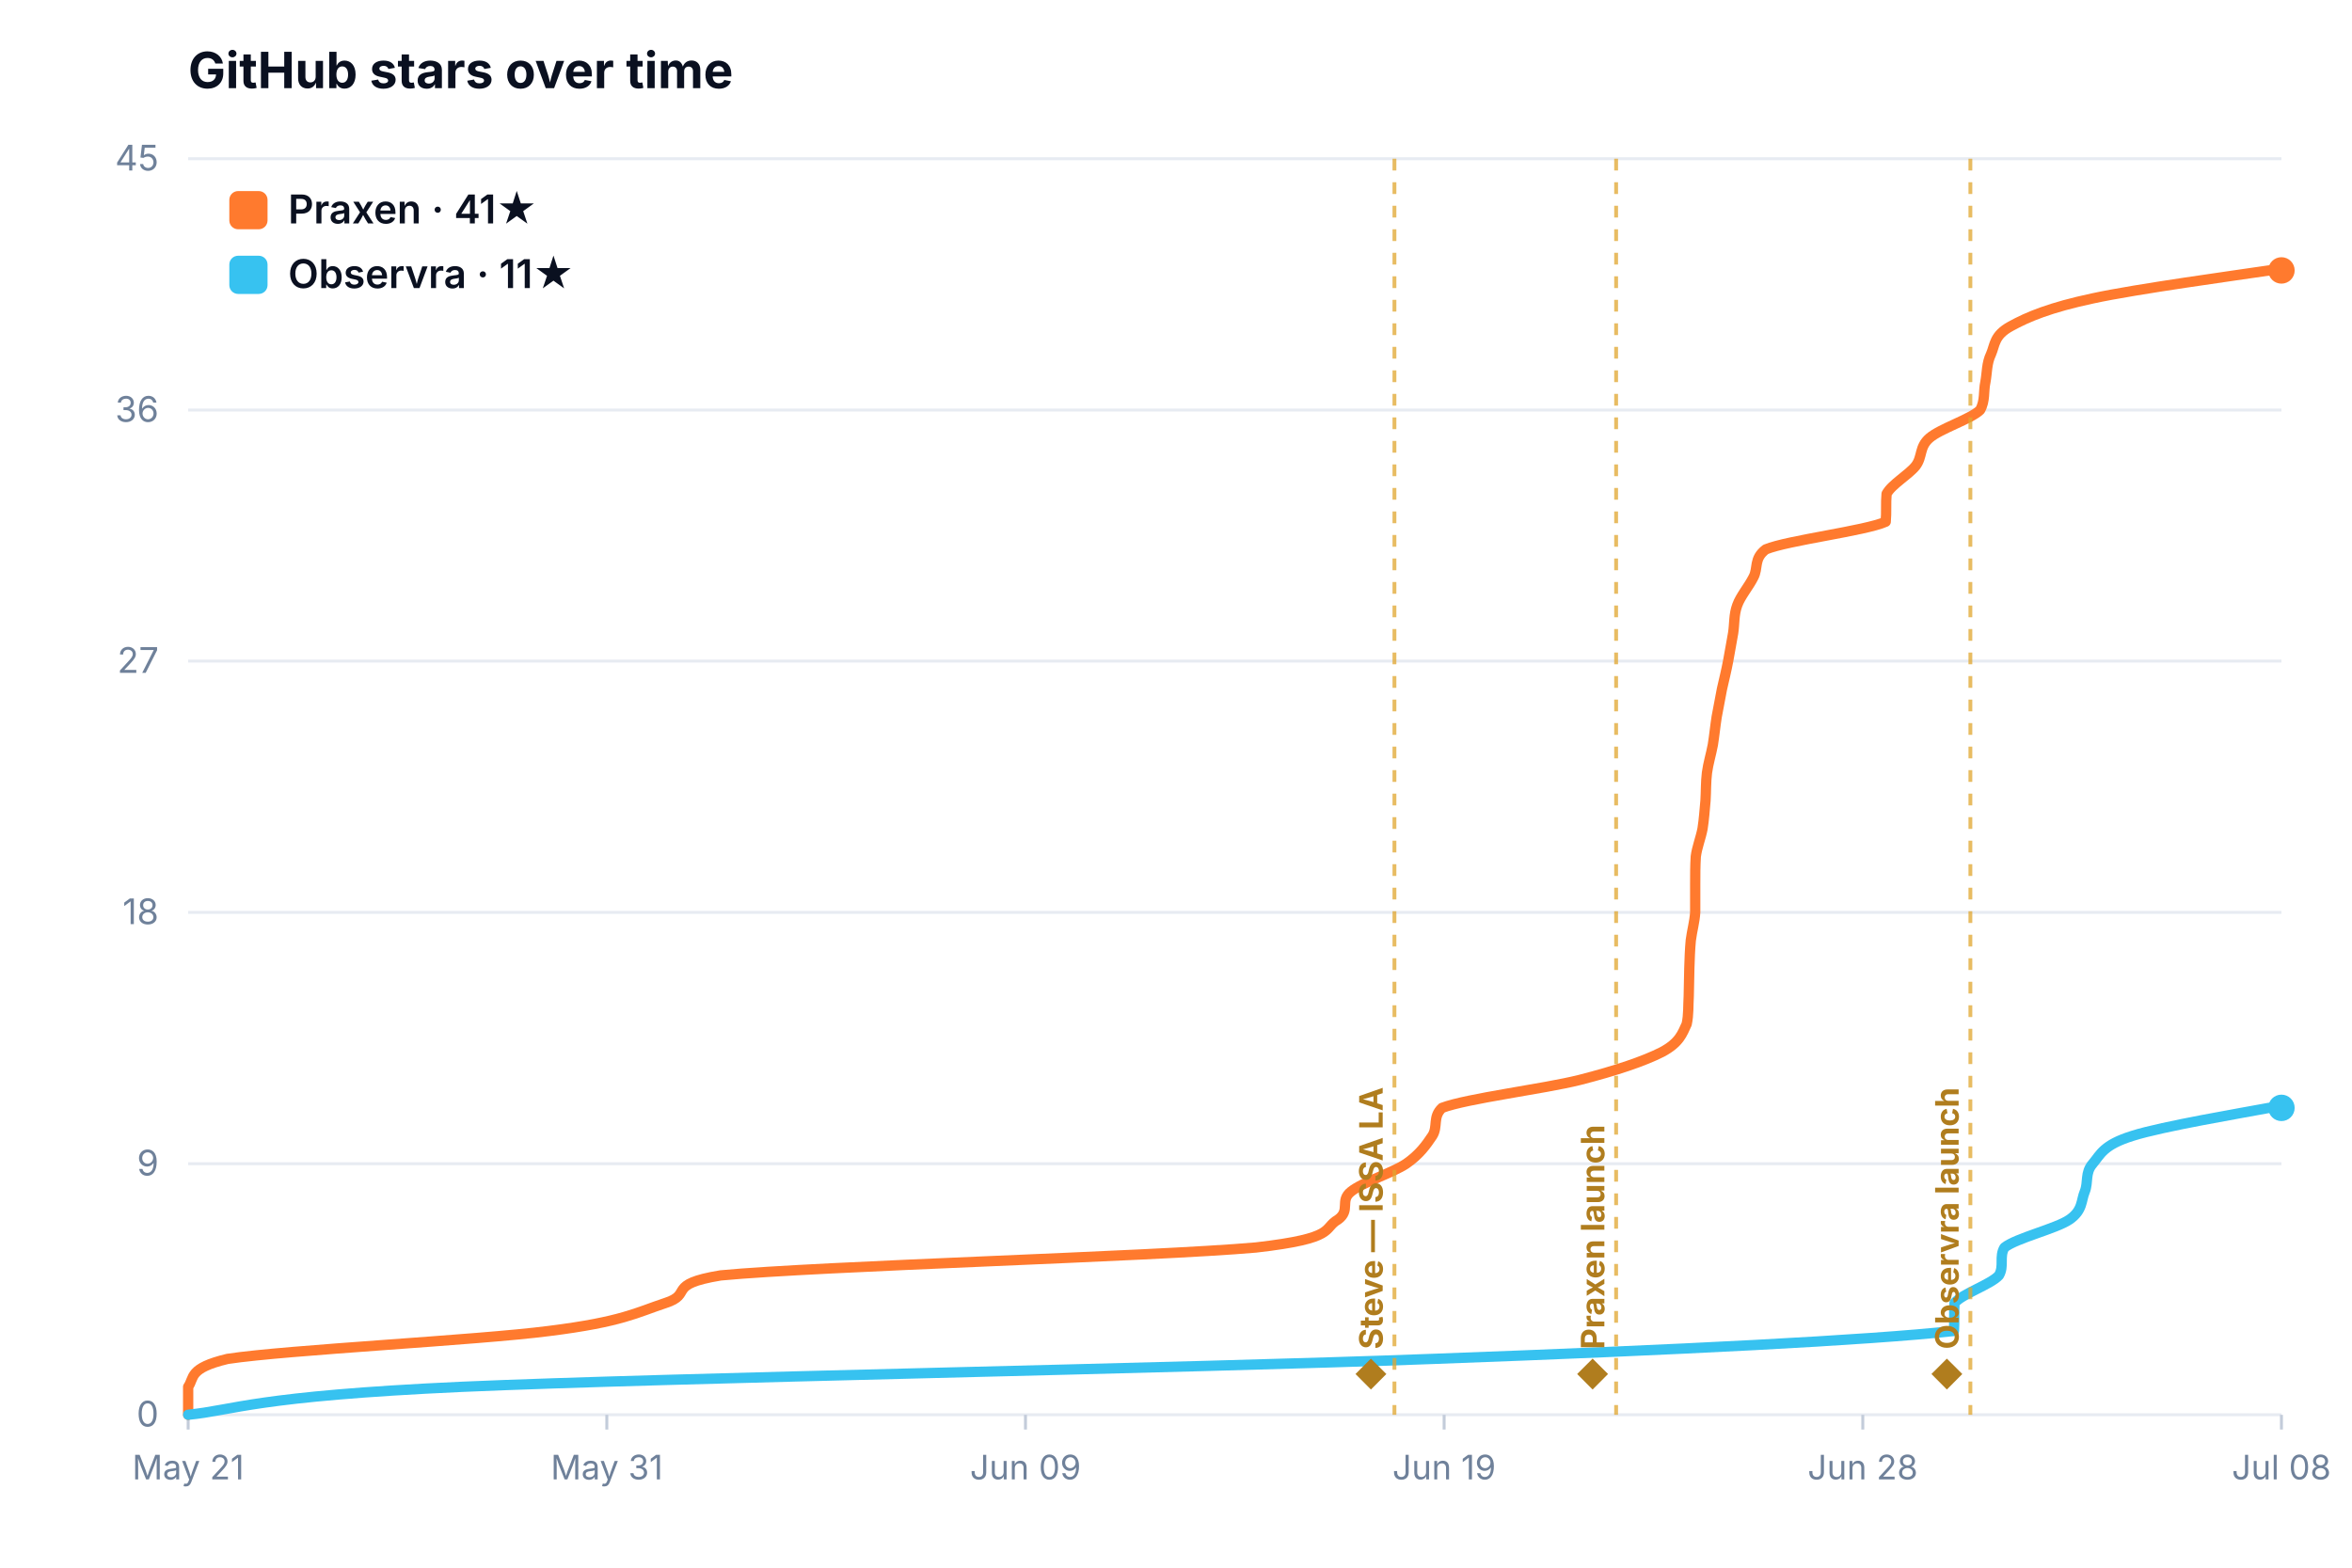
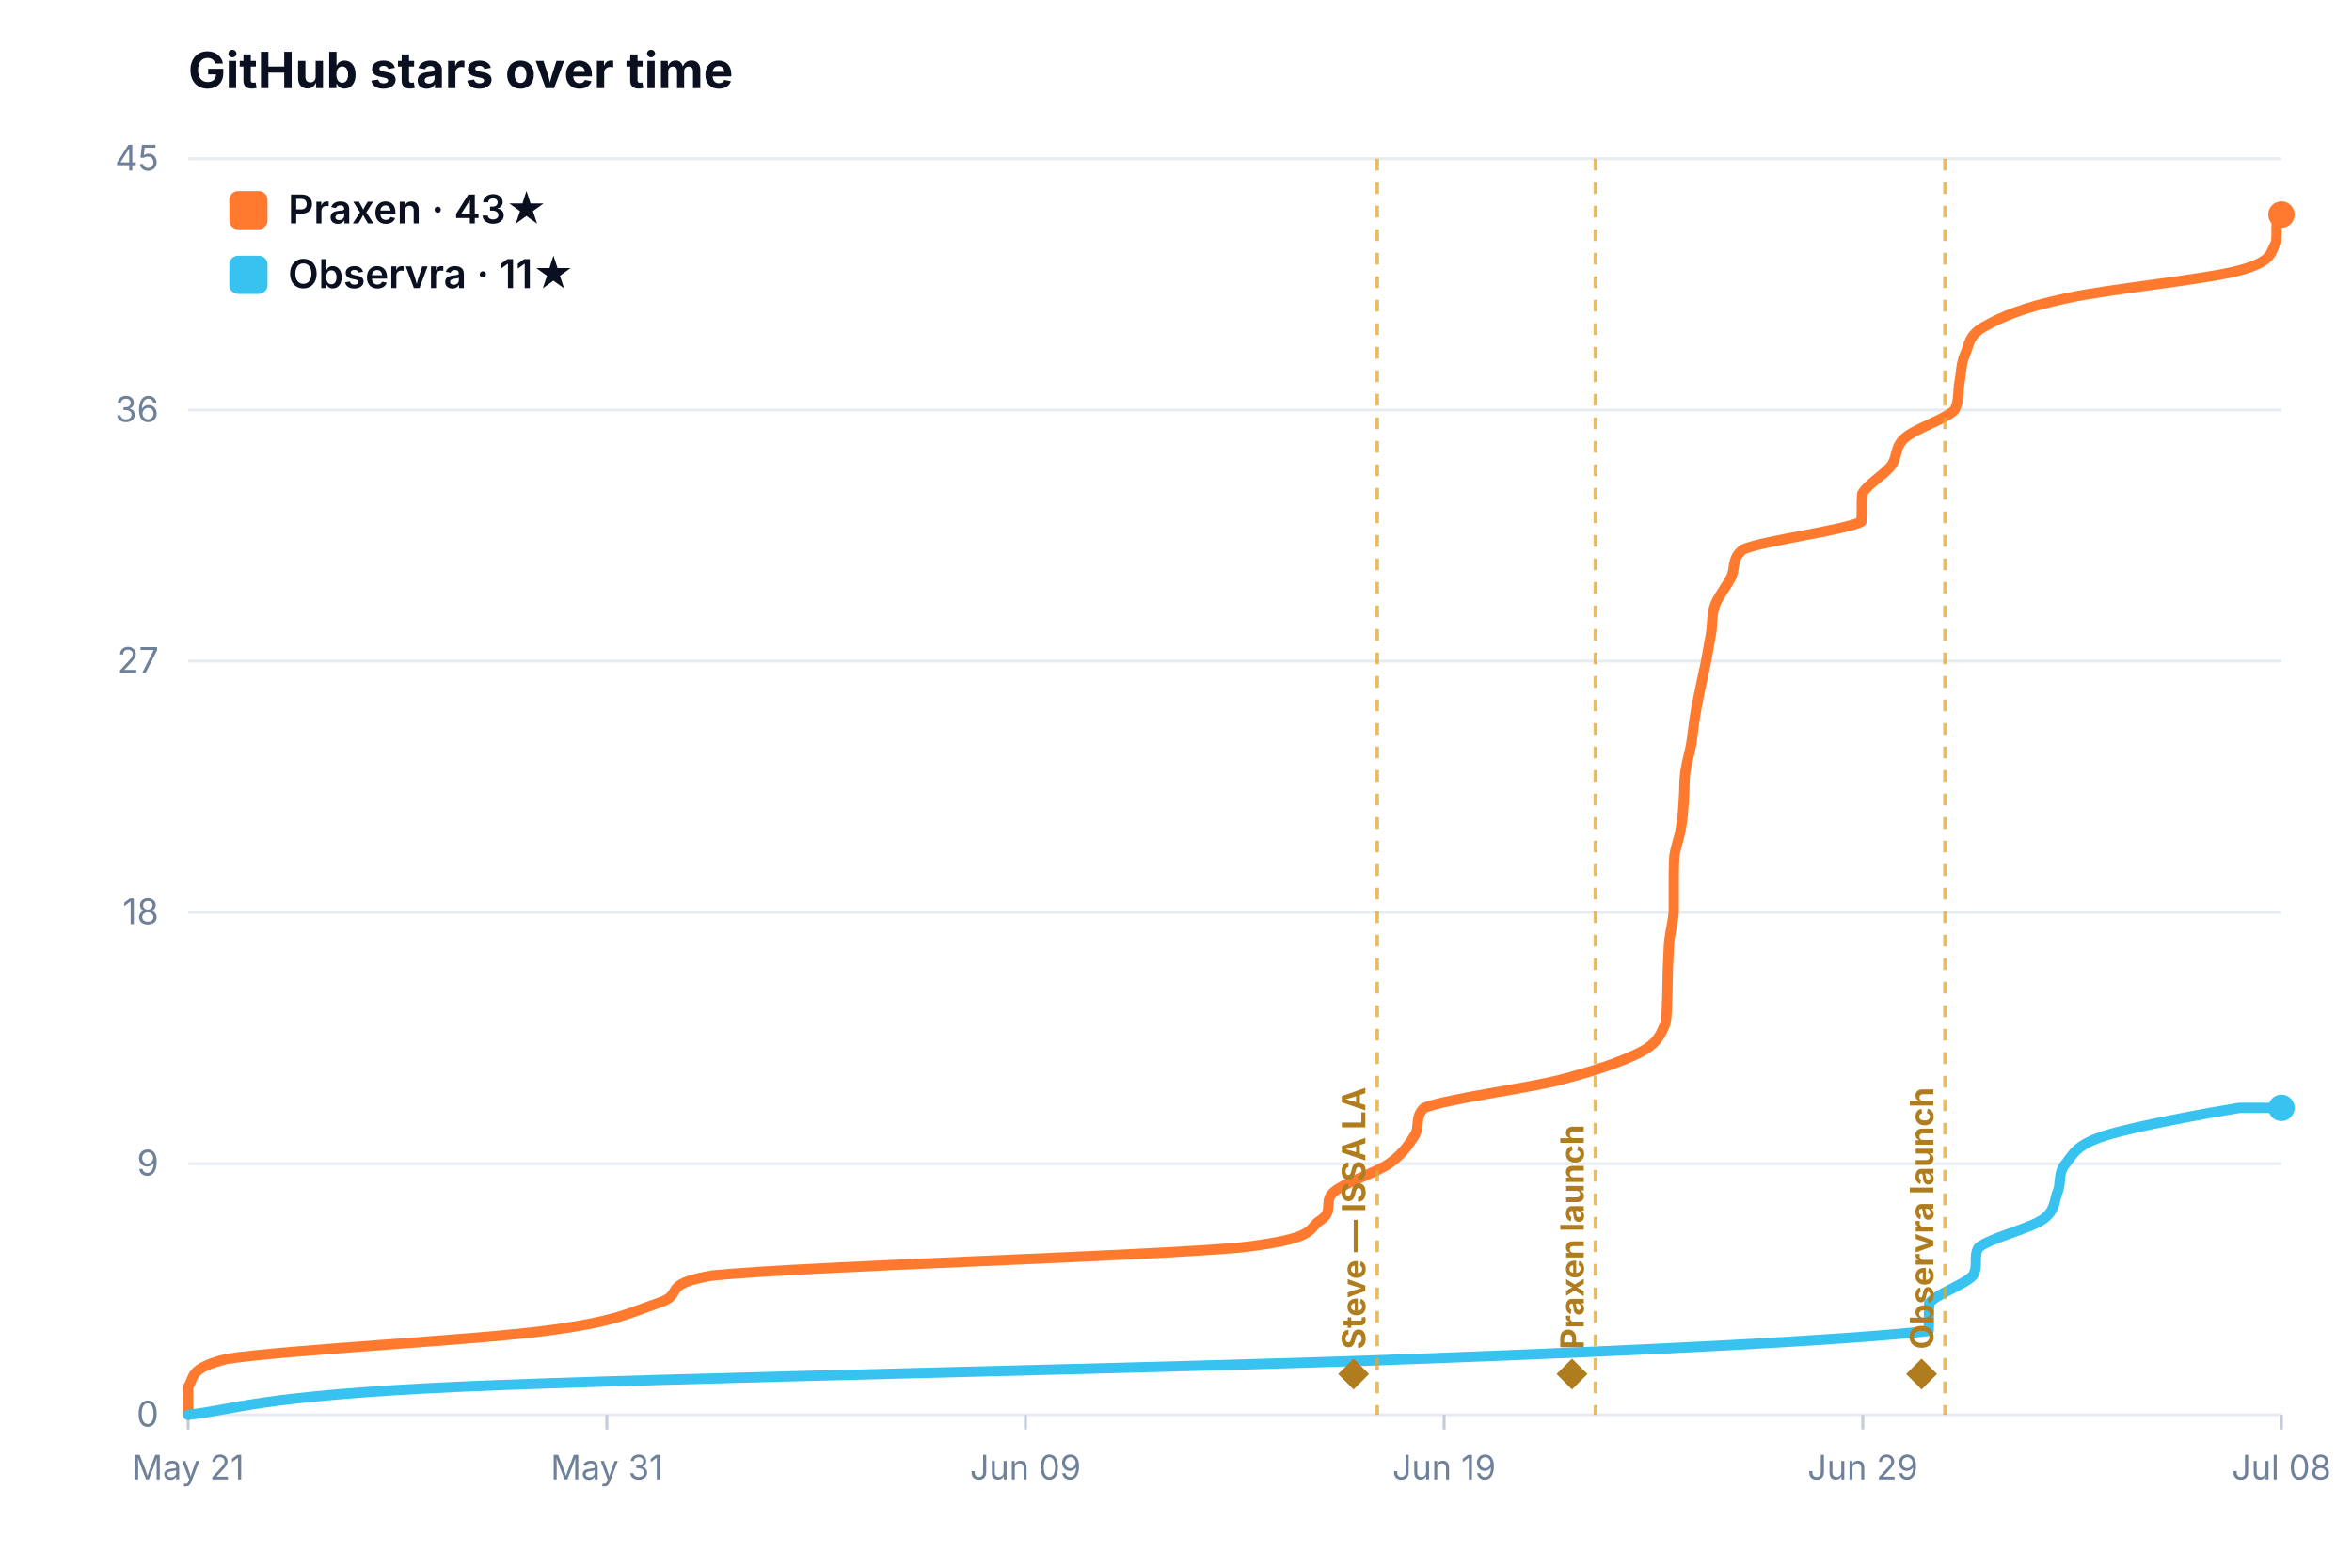
<svg xmlns="http://www.w3.org/2000/svg" viewBox="0 0 800 533.333" width="100%" style="max-width:760px;height:auto;display:block;margin:0 auto;border-radius:10px;background:#fff;font-family:Inter,system-ui,-apple-system,Segoe UI,Roboto,sans-serif">
  <text x="64" y="30" font-size="17" font-weight="700" fill="#0a1020">GitHub stars over time</text>
  <line x1="64" y1="481.3" x2="776" y2="481.3" stroke="#e7ebf2" stroke-width="1" />
  <text x="54" y="485.3" font-size="12" fill="#6f819a" text-anchor="end">0</text>
  <line x1="64" y1="395.9" x2="776" y2="395.9" stroke="#e7ebf2" stroke-width="1" />
  <text x="54" y="399.9" font-size="12" fill="#6f819a" text-anchor="end">9</text>
  <line x1="64" y1="310.4" x2="776" y2="310.4" stroke="#e7ebf2" stroke-width="1" />
  <text x="54" y="314.4" font-size="12" fill="#6f819a" text-anchor="end">18</text>
  <line x1="64" y1="224.9" x2="776" y2="224.9" stroke="#e7ebf2" stroke-width="1" />
  <text x="54" y="228.9" font-size="12" fill="#6f819a" text-anchor="end">27</text>
  <line x1="64" y1="139.5" x2="776" y2="139.5" stroke="#e7ebf2" stroke-width="1" />
  <text x="54" y="143.5" font-size="12" fill="#6f819a" text-anchor="end">36</text>
  <line x1="64" y1="54.0" x2="776" y2="54.0" stroke="#e7ebf2" stroke-width="1" />
  <text x="54" y="58.0" font-size="12" fill="#6f819a" text-anchor="end">45</text>
  <line x1="64.0" y1="481.333" x2="64.0" y2="486.333" stroke="#c3ccda" stroke-width="1" />
  <text x="64.0" y="503.3" font-size="11.5" fill="#6f819a" text-anchor="middle">May 21</text>
  <line x1="206.4" y1="481.333" x2="206.4" y2="486.333" stroke="#c3ccda" stroke-width="1" />
  <text x="206.4" y="503.3" font-size="11.5" fill="#6f819a" text-anchor="middle">May 31</text>
  <line x1="348.8" y1="481.333" x2="348.8" y2="486.333" stroke="#c3ccda" stroke-width="1" />
  <text x="348.8" y="503.3" font-size="11.5" fill="#6f819a" text-anchor="middle">Jun 09</text>
  <line x1="491.2" y1="481.333" x2="491.2" y2="486.333" stroke="#c3ccda" stroke-width="1" />
  <text x="491.2" y="503.3" font-size="11.5" fill="#6f819a" text-anchor="middle">Jun 19</text>
  <line x1="633.6" y1="481.333" x2="633.6" y2="486.333" stroke="#c3ccda" stroke-width="1" />
-   <text x="633.6" y="503.3" font-size="11.5" fill="#6f819a" text-anchor="middle">Jun 28</text>
+   <text x="633.6" y="503.3" font-size="11.5" fill="#6f819a" text-anchor="middle">Jun 29</text>
  <line x1="776.0" y1="481.333" x2="776.0" y2="486.333" stroke="#c3ccda" stroke-width="1" />
  <text x="776.0" y="503.3" font-size="11.5" fill="#6f819a" text-anchor="middle">Jul 08</text>
-   <path d="M 64.0 481.3 C 64.0 479.8 64.0 475.0 64.0 471.8 C 66.2 468.7 64.0 465.5 77.4 462.3 C 97.8 459.2 162.0 456.0 186.8 452.8 C 211.6 449.7 216.6 446.5 226.3 443.3 C 236.0 440.2 226.3 437.0 245.1 433.9 C 278.6 430.7 392.2 427.5 427.2 424.4 C 455.1 421.2 449.7 418.0 455.1 414.9 C 459.5 411.7 455.6 408.5 459.5 405.4 C 463.4 402.2 473.7 399.0 478.3 395.9 C 482.9 392.7 485.1 389.5 487.2 386.4 C 489.2 383.2 487.2 380.0 490.5 376.9 C 498.9 373.7 524.9 370.5 537.3 367.4 C 549.8 364.2 559.2 361.0 565.3 357.9 C 571.3 354.7 572.2 351.6 573.7 348.4 C 574.4 345.2 574.2 342.1 574.4 338.9 C 574.5 335.7 574.5 332.6 574.6 329.4 C 574.7 326.2 574.8 323.1 575.1 319.9 C 575.5 316.7 576.4 313.6 576.6 310.4 C 576.6 307.2 576.6 304.1 576.6 300.9 C 576.6 297.7 576.6 294.6 576.8 291.4 C 577.2 288.2 578.5 285.1 579.1 281.9 C 579.6 278.7 579.8 275.6 580.1 272.4 C 580.3 269.2 580.2 266.1 580.6 262.9 C 581.0 259.8 582.0 256.6 582.6 253.4 C 583.1 250.3 583.4 247.1 583.9 243.9 C 584.5 240.8 585.1 237.6 585.7 234.4 C 586.4 231.3 587.2 228.1 587.8 224.9 C 588.4 221.8 588.9 218.6 589.5 215.4 C 590.0 212.3 589.7 209.1 590.9 205.9 C 592.0 202.8 594.8 199.6 596.4 196.4 C 598.1 193.3 596.4 190.1 600.6 186.9 C 608.1 183.8 634.5 180.6 641.4 177.5 C 641.7 174.3 641.4 171.1 641.7 168.0 C 643.4 164.8 649.1 161.6 651.6 158.5 C 654.0 155.3 652.7 152.1 656.3 149.0 C 660.0 145.8 670.3 142.6 673.5 139.5 C 675.3 136.3 674.6 133.1 675.3 130.0 C 675.9 126.8 675.7 123.6 677.2 120.5 C 678.6 117.3 678.2 114.1 683.9 111.0 C 689.7 107.8 697.3 104.6 711.9 101.5 C 726.6 98.3 761.1 93.6 771.8 92.0 C 776.0 92.0 775.3 92.0 776.0 92.0" fill="none" stroke="#ff7a2e" stroke-width="3.5" stroke-linecap="round" stroke-linejoin="round" />
-   <circle cx="776.0" cy="92.0" r="4.5" fill="#ff7a2e" />
-   <path d="M 64.0 481.3 C 79.5 479.8 86.5 475.0 157.1 471.8 C 227.7 468.7 402.9 465.5 487.5 462.3 C 572.1 459.2 635.0 456.0 664.6 452.8 C 664.8 449.7 664.6 446.5 664.8 443.3 C 667.3 440.2 677.1 437.0 679.9 433.9 C 681.8 430.7 679.9 427.5 681.8 424.4 C 685.8 421.2 699.4 418.0 703.9 414.9 C 708.5 411.7 707.8 408.5 709.1 405.4 C 710.4 402.2 709.1 399.0 711.8 395.9 C 714.5 392.7 715.4 389.5 725.4 386.4 C 735.4 383.2 763.3 378.5 771.8 376.9 C 776.0 376.9 775.3 376.9 776.0 376.9" fill="none" stroke="#37c2f0" stroke-width="3.5" stroke-linecap="round" stroke-linejoin="round" />
+   <path d="M 64.0 481.3 C 64.0 479.8 64.0 475.0 64.0 471.8 C 66.2 468.7 64.0 465.5 77.2 462.3 C 97.4 459.2 160.6 456.0 185.0 452.8 C 209.5 449.7 214.4 446.5 223.9 443.3 C 233.5 440.2 223.9 437.0 242.5 433.9 C 275.5 430.7 387.5 427.5 422.0 424.4 C 449.5 421.2 444.2 418.0 449.5 414.9 C 453.8 411.7 450.0 408.5 453.8 405.4 C 457.7 402.2 467.9 399.0 472.4 395.9 C 477.0 392.7 479.1 389.5 481.1 386.4 C 483.1 383.2 481.1 380.0 484.4 376.9 C 492.6 373.7 518.3 370.5 530.6 367.4 C 542.9 364.2 552.1 361.0 558.1 357.9 C 564.1 354.7 564.9 351.6 566.4 348.4 C 567.1 345.2 566.9 342.1 567.1 338.9 C 567.2 335.7 567.2 332.6 567.3 329.4 C 567.5 326.2 567.5 323.1 567.8 319.9 C 568.2 316.7 569.0 313.6 569.3 310.4 C 569.3 307.2 569.3 304.1 569.3 300.9 C 569.3 297.7 569.3 294.6 569.5 291.4 C 569.9 288.2 571.2 285.1 571.7 281.9 C 572.3 278.7 572.5 275.6 572.7 272.4 C 573.0 269.2 572.8 266.1 573.2 262.9 C 573.6 259.8 574.6 256.6 575.2 253.4 C 575.7 250.3 576.0 247.1 576.5 243.9 C 577.0 240.8 577.6 237.6 578.3 234.4 C 578.9 231.3 579.7 228.1 580.3 224.9 C 580.9 221.8 581.4 218.6 582.0 215.4 C 582.5 212.3 582.2 209.1 583.3 205.9 C 584.5 202.8 587.2 199.6 588.8 196.4 C 590.4 193.3 588.8 190.1 592.9 186.9 C 600.3 183.8 626.4 180.6 633.1 177.5 C 633.4 174.3 633.1 171.1 633.4 168.0 C 635.1 164.8 640.8 161.6 643.2 158.5 C 645.6 155.3 644.3 152.1 647.9 149.0 C 651.5 145.8 661.7 142.6 664.8 139.5 C 666.5 136.3 665.9 133.1 666.5 130.0 C 667.1 126.8 667.0 123.6 668.4 120.5 C 669.9 117.3 669.4 114.1 675.1 111.0 C 680.8 107.8 688.2 104.6 702.7 101.5 C 717.1 98.3 749.7 95.2 761.7 92.0 C 773.6 88.8 772.1 85.7 774.2 82.5 C 774.5 79.3 774.2 74.6 774.5 73.0 C 774.8 73.0 775.7 73.0 776.0 73.0" fill="none" stroke="#ff7a2e" stroke-width="3.5" stroke-linecap="round" stroke-linejoin="round" />
+   <circle cx="776.0" cy="73.0" r="4.5" fill="#ff7a2e" />
+   <path d="M 64.0 481.3 C 79.3 479.8 86.2 475.0 155.7 471.8 C 225.3 468.7 398.1 465.5 481.4 462.3 C 564.8 459.2 626.9 456.0 656.0 452.8 C 656.2 449.7 656.0 446.5 656.2 443.3 C 658.7 440.2 668.3 437.0 671.1 433.9 C 673.0 430.7 671.1 427.5 673.0 424.4 C 676.9 421.2 690.3 418.0 694.8 414.9 C 699.3 411.7 698.6 408.5 699.9 405.4 C 701.2 402.2 699.9 399.0 702.6 395.9 C 705.2 392.7 706.1 389.5 715.9 386.4 C 725.8 383.2 751.7 378.5 761.7 376.9 C 771.7 376.9 773.6 376.9 776.0 376.9" fill="none" stroke="#37c2f0" stroke-width="3.5" stroke-linecap="round" stroke-linejoin="round" />
  <circle cx="776.0" cy="376.9" r="4.5" fill="#37c2f0" />
-   <line x1="474.3" y1="54" x2="474.3" y2="481.333" stroke="#e0a52e" stroke-width="1.3" stroke-dasharray="4 4" opacity="0.75" />
-   <text x="470.3" y="473.3" transform="rotate(-90 470.3 473.3)" text-anchor="start" font-size="11" font-weight="700" fill="#b07d1e">◆ Steve — ISSA LA</text>
-   <line x1="549.7" y1="54" x2="549.7" y2="481.333" stroke="#e0a52e" stroke-width="1.3" stroke-dasharray="4 4" opacity="0.75" />
-   <text x="545.7" y="473.3" transform="rotate(-90 545.7 473.3)" text-anchor="start" font-size="11" font-weight="700" fill="#b07d1e">◆ Praxen launch</text>
-   <line x1="670.2" y1="54" x2="670.2" y2="481.333" stroke="#e0a52e" stroke-width="1.3" stroke-dasharray="4 4" opacity="0.75" />
-   <text x="666.2" y="473.3" transform="rotate(-90 666.2 473.3)" text-anchor="start" font-size="11" font-weight="700" fill="#b07d1e">◆ Observra launch</text>
+   <line x1="468.4" y1="54" x2="468.4" y2="481.333" stroke="#e0a52e" stroke-width="1.3" stroke-dasharray="4 4" opacity="0.75" />
+   <text x="464.4" y="473.3" transform="rotate(-90 464.4 473.3)" text-anchor="start" font-size="11" font-weight="700" fill="#b07d1e">◆ Steve — ISSA LA</text>
+   <line x1="542.7" y1="54" x2="542.7" y2="481.333" stroke="#e0a52e" stroke-width="1.3" stroke-dasharray="4 4" opacity="0.75" />
+   <text x="538.7" y="473.3" transform="rotate(-90 538.7 473.3)" text-anchor="start" font-size="11" font-weight="700" fill="#b07d1e">◆ Praxen launch</text>
+   <line x1="661.6" y1="54" x2="661.6" y2="481.333" stroke="#e0a52e" stroke-width="1.3" stroke-dasharray="4 4" opacity="0.75" />
+   <text x="657.6" y="473.3" transform="rotate(-90 657.6 473.3)" text-anchor="start" font-size="11" font-weight="700" fill="#b07d1e">◆ Observra launch</text>
  <rect x="78" y="65" width="13" height="13" rx="3" fill="#ff7a2e" />
-   <text x="98" y="76" font-size="13.5" font-weight="600" fill="#0a1020">Praxen · 41★</text>
+   <text x="98" y="76" font-size="13.5" font-weight="600" fill="#0a1020">Praxen · 43★</text>
  <rect x="78" y="87" width="13" height="13" rx="3" fill="#37c2f0" />
  <text x="98" y="98" font-size="13.5" font-weight="600" fill="#0a1020">Observra · 11★</text>
</svg>
